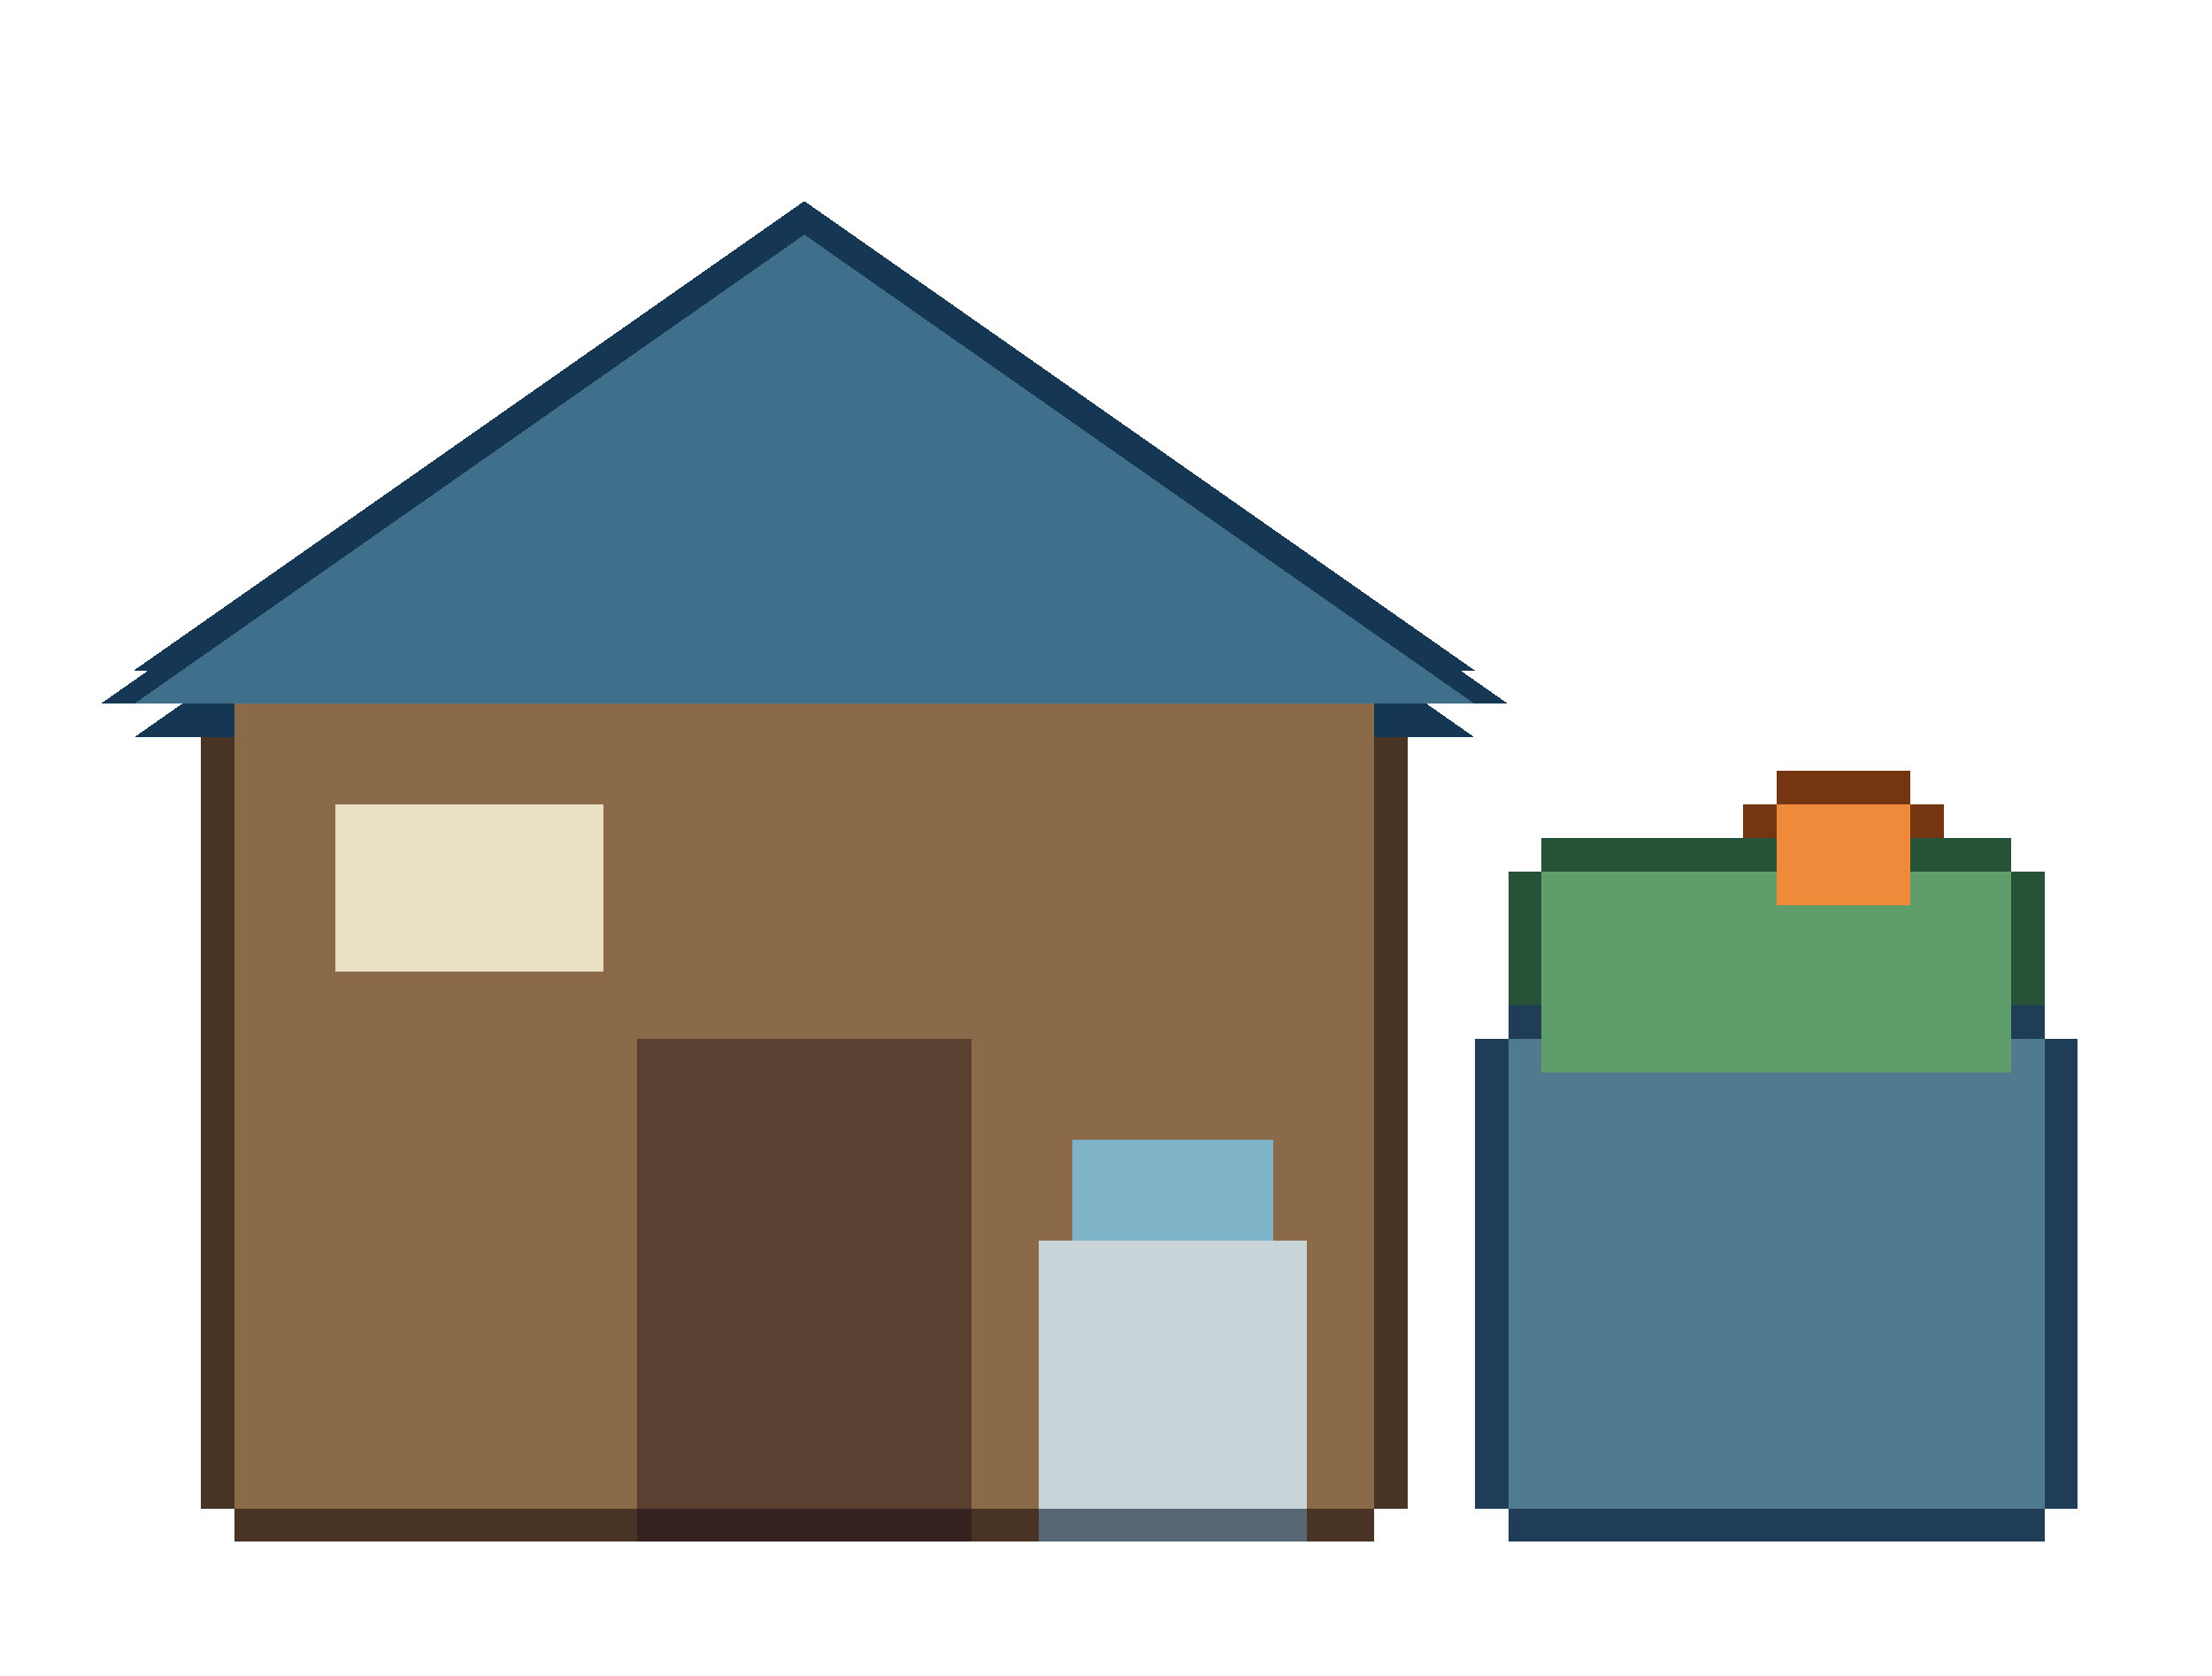
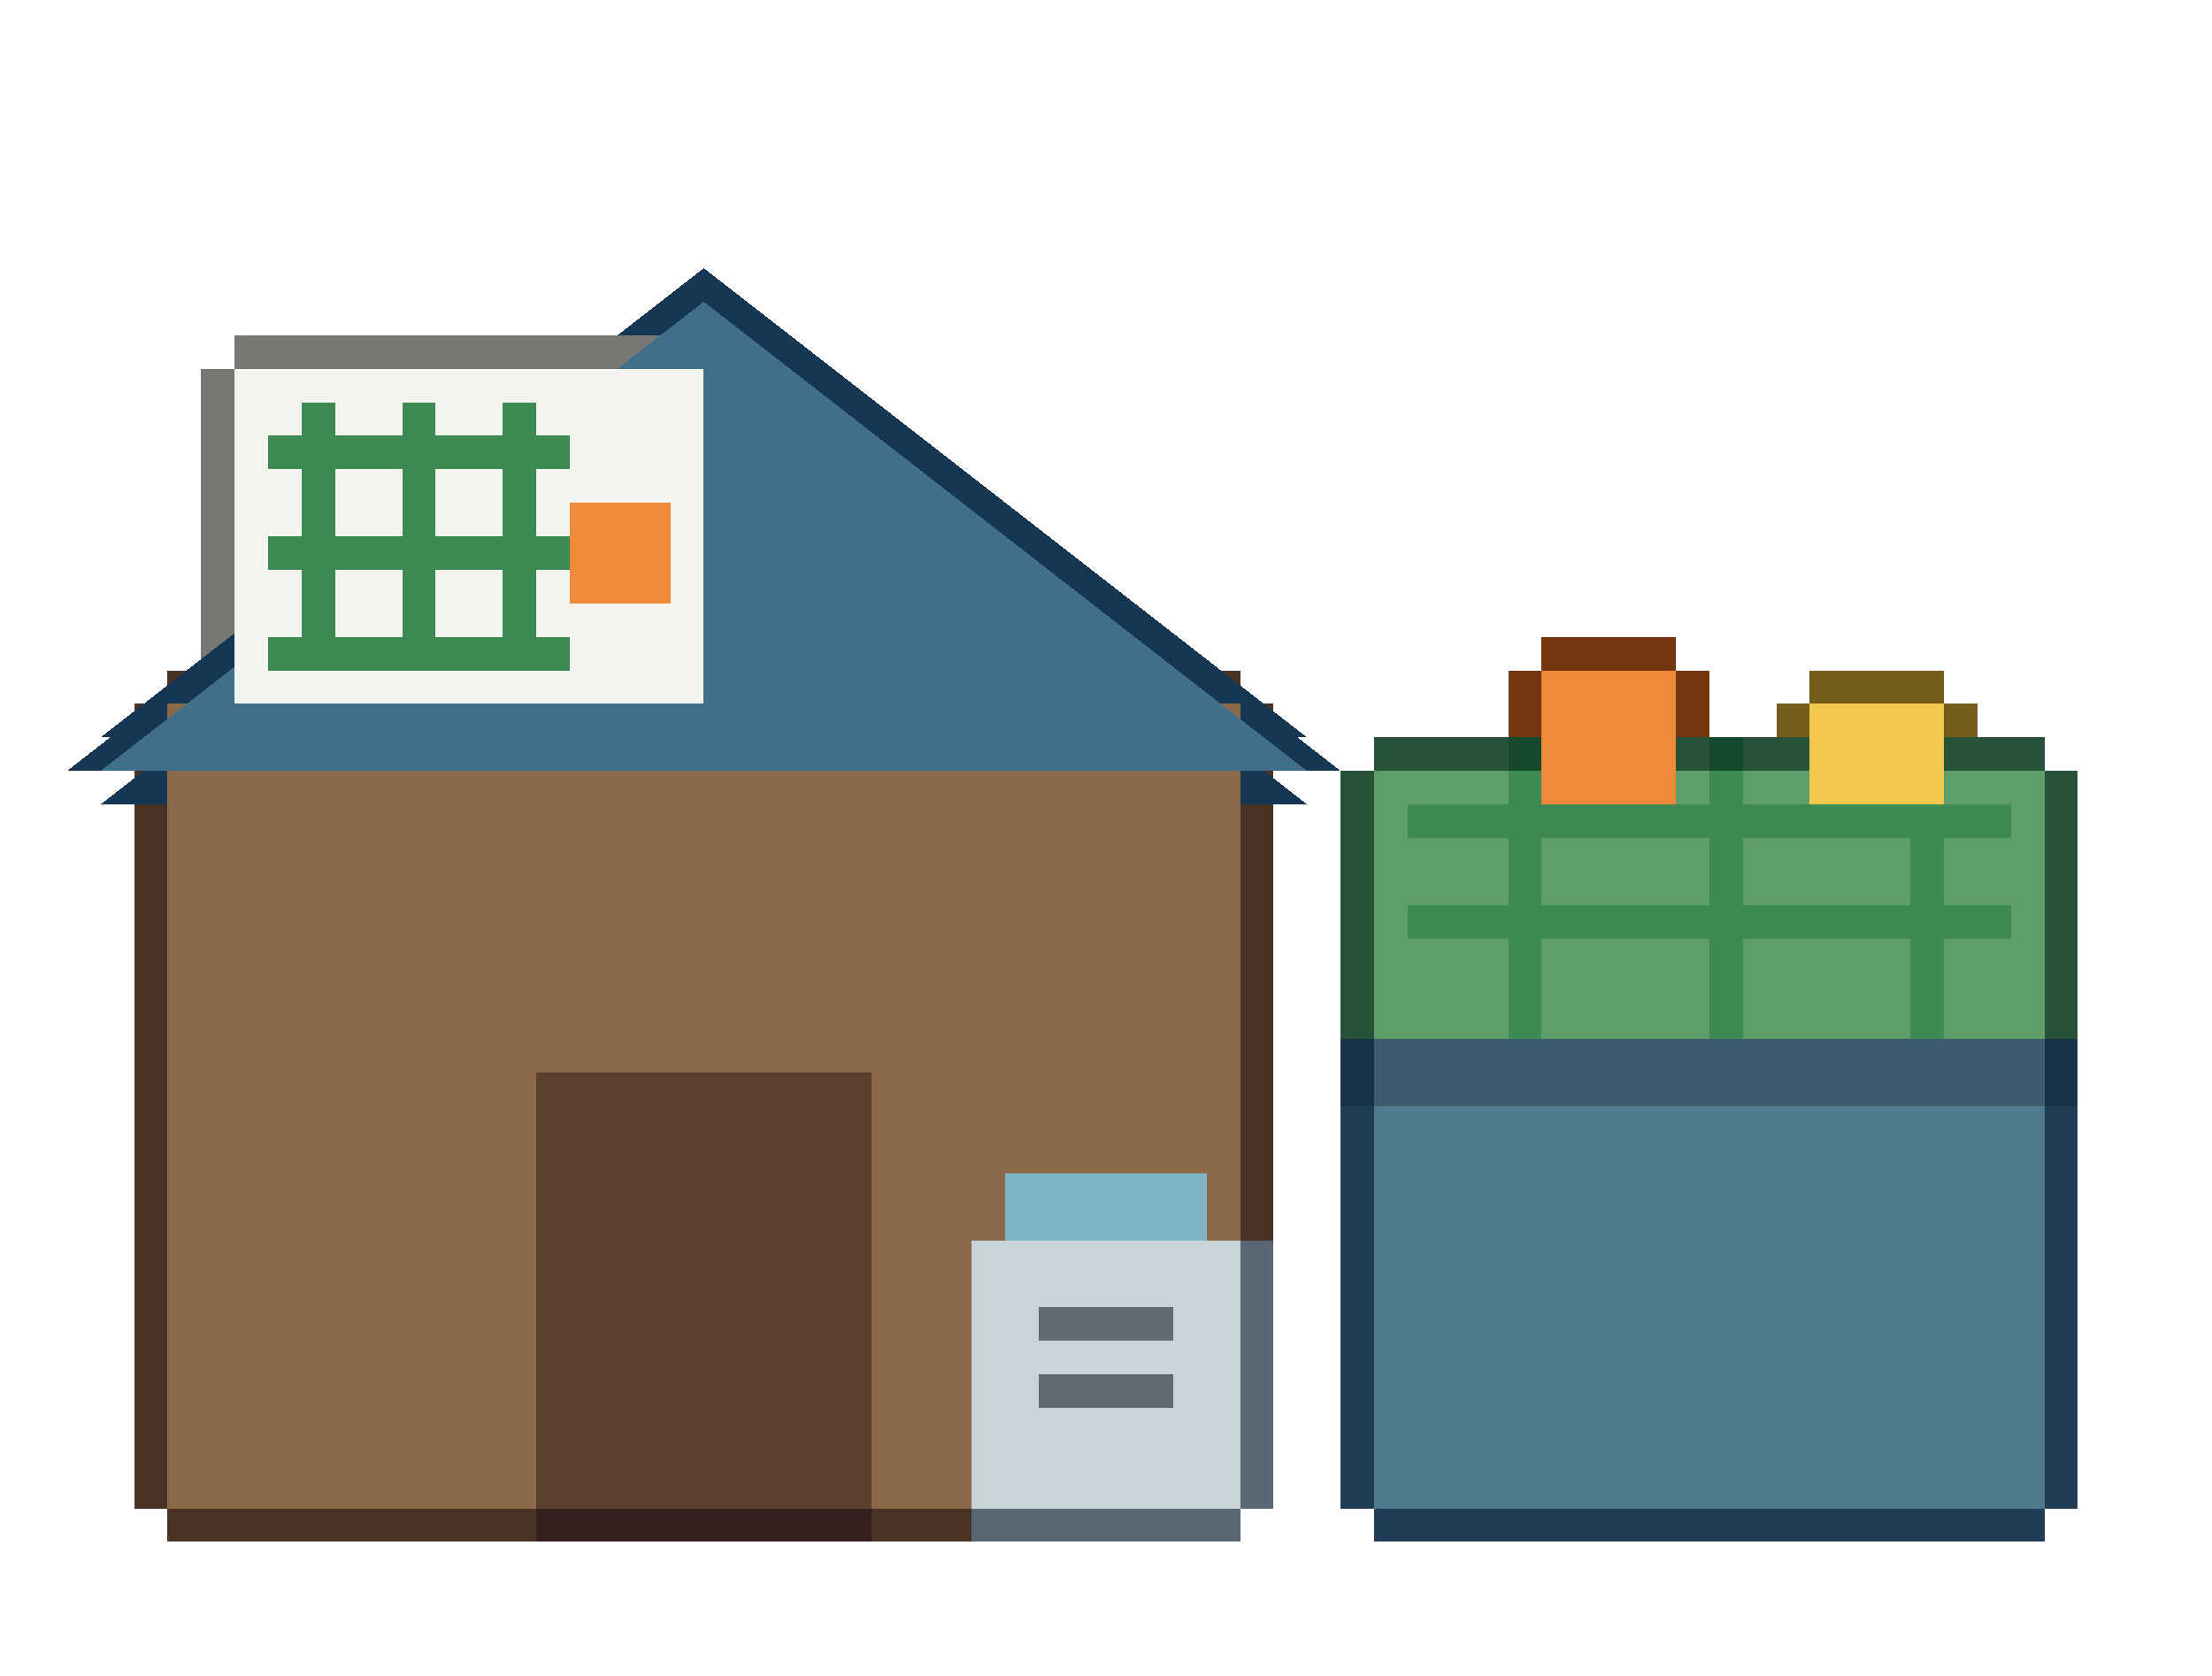
<svg xmlns="http://www.w3.org/2000/svg" width="66" height="50" viewBox="-1 -1 66 50" shape-rendering="crispEdges">
  <g id="outline">
    <g transform="translate(-1 0)">
      <g id="art">
-         <rect x="6" y="18" width="34" height="26" fill="#493325" />
-         <polygon points="3,20 23,6 43,20" fill="#163753" />
-         <rect x="18" y="30" width="10" height="14" fill="#35211f" />
-         <rect x="9" y="23" width="8" height="5" fill="#71695e" />
-         <rect x="44" y="30" width="16" height="14" fill="#1f3d56" />
-         <rect x="45" y="25" width="14" height="6" fill="#265238" />
-         <rect x="52" y="23" width="4" height="3" fill="#733610" />
-         <rect x="30" y="36" width="8" height="8" fill="#596674" />
-         <rect x="31" y="33" width="6" height="3" fill="#32556e" />
+         <rect x="4" y="20" width="32" height="24" fill="#493325" />
+         <polygon points="2,22 20,8 38,22" fill="#163753" />
+         <rect x="15" y="31" width="10" height="13" fill="#35211f" />
+         <rect x="6" y="10" width="14" height="10" fill="#767673" />
+         <rect x="7" y="12" width="9" height="1" fill="#15492e" />
+         <rect x="7" y="15" width="9" height="1" fill="#15492e" />
+         <rect x="7" y="18" width="9" height="1" fill="#15492e" />
+         <rect x="8" y="11" width="1" height="8" fill="#15492e" />
+         <rect x="11" y="11" width="1" height="8" fill="#15492e" />
+         <rect x="14" y="11" width="1" height="8" fill="#15492e" />
+         <rect x="16" y="14" width="3" height="3" fill="#733610" />
+         <rect x="40" y="30" width="20" height="14" fill="#1f3d56" />
+         <rect x="40" y="30" width="20" height="2" fill="#183148" />
+         <rect x="40" y="22" width="20" height="8" fill="#265238" />
+         <rect x="41" y="23" width="18" height="1" fill="#15492e" />
+         <rect x="41" y="26" width="18" height="1" fill="#15492e" />
+         <rect x="44" y="22" width="1" height="8" fill="#15492e" />
+         <rect x="50" y="22" width="1" height="8" fill="#15492e" />
+         <rect x="56" y="22" width="1" height="8" fill="#15492e" />
+         <rect x="45" y="19" width="4" height="4" fill="#733610" />
+         <rect x="53" y="20" width="4" height="3" fill="#755c1a" />
+         <rect x="28" y="36" width="8" height="8" fill="#596674" />
+         <rect x="29" y="34" width="6" height="2" fill="#32556e" />
+         <rect x="30" y="38" width="4" height="1" fill="#2e3a49" />
+         <rect x="30" y="40" width="4" height="1" fill="#2e3a49" />
      </g>
    </g>
    <g transform="translate(1 0)">
      <g id="art">
-         <rect x="6" y="18" width="34" height="26" fill="#493325" />
-         <polygon points="3,20 23,6 43,20" fill="#163753" />
-         <rect x="18" y="30" width="10" height="14" fill="#35211f" />
-         <rect x="9" y="23" width="8" height="5" fill="#71695e" />
-         <rect x="44" y="30" width="16" height="14" fill="#1f3d56" />
-         <rect x="45" y="25" width="14" height="6" fill="#265238" />
-         <rect x="52" y="23" width="4" height="3" fill="#733610" />
-         <rect x="30" y="36" width="8" height="8" fill="#596674" />
-         <rect x="31" y="33" width="6" height="3" fill="#32556e" />
+         <rect x="4" y="20" width="32" height="24" fill="#493325" />
+         <polygon points="2,22 20,8 38,22" fill="#163753" />
+         <rect x="15" y="31" width="10" height="13" fill="#35211f" />
+         <rect x="6" y="10" width="14" height="10" fill="#767673" />
+         <rect x="7" y="12" width="9" height="1" fill="#15492e" />
+         <rect x="7" y="15" width="9" height="1" fill="#15492e" />
+         <rect x="7" y="18" width="9" height="1" fill="#15492e" />
+         <rect x="8" y="11" width="1" height="8" fill="#15492e" />
+         <rect x="11" y="11" width="1" height="8" fill="#15492e" />
+         <rect x="14" y="11" width="1" height="8" fill="#15492e" />
+         <rect x="16" y="14" width="3" height="3" fill="#733610" />
+         <rect x="40" y="30" width="20" height="14" fill="#1f3d56" />
+         <rect x="40" y="30" width="20" height="2" fill="#183148" />
+         <rect x="40" y="22" width="20" height="8" fill="#265238" />
+         <rect x="41" y="23" width="18" height="1" fill="#15492e" />
+         <rect x="41" y="26" width="18" height="1" fill="#15492e" />
+         <rect x="44" y="22" width="1" height="8" fill="#15492e" />
+         <rect x="50" y="22" width="1" height="8" fill="#15492e" />
+         <rect x="56" y="22" width="1" height="8" fill="#15492e" />
+         <rect x="45" y="19" width="4" height="4" fill="#733610" />
+         <rect x="53" y="20" width="4" height="3" fill="#755c1a" />
+         <rect x="28" y="36" width="8" height="8" fill="#596674" />
+         <rect x="29" y="34" width="6" height="2" fill="#32556e" />
+         <rect x="30" y="38" width="4" height="1" fill="#2e3a49" />
+         <rect x="30" y="40" width="4" height="1" fill="#2e3a49" />
      </g>
    </g>
    <g transform="translate(0 -1)">
      <g id="art">
-         <rect x="6" y="18" width="34" height="26" fill="#493325" />
-         <polygon points="3,20 23,6 43,20" fill="#163753" />
-         <rect x="18" y="30" width="10" height="14" fill="#35211f" />
-         <rect x="9" y="23" width="8" height="5" fill="#71695e" />
-         <rect x="44" y="30" width="16" height="14" fill="#1f3d56" />
-         <rect x="45" y="25" width="14" height="6" fill="#265238" />
-         <rect x="52" y="23" width="4" height="3" fill="#733610" />
-         <rect x="30" y="36" width="8" height="8" fill="#596674" />
-         <rect x="31" y="33" width="6" height="3" fill="#32556e" />
+         <rect x="4" y="20" width="32" height="24" fill="#493325" />
+         <polygon points="2,22 20,8 38,22" fill="#163753" />
+         <rect x="15" y="31" width="10" height="13" fill="#35211f" />
+         <rect x="6" y="10" width="14" height="10" fill="#767673" />
+         <rect x="7" y="12" width="9" height="1" fill="#15492e" />
+         <rect x="7" y="15" width="9" height="1" fill="#15492e" />
+         <rect x="7" y="18" width="9" height="1" fill="#15492e" />
+         <rect x="8" y="11" width="1" height="8" fill="#15492e" />
+         <rect x="11" y="11" width="1" height="8" fill="#15492e" />
+         <rect x="14" y="11" width="1" height="8" fill="#15492e" />
+         <rect x="16" y="14" width="3" height="3" fill="#733610" />
+         <rect x="40" y="30" width="20" height="14" fill="#1f3d56" />
+         <rect x="40" y="30" width="20" height="2" fill="#183148" />
+         <rect x="40" y="22" width="20" height="8" fill="#265238" />
+         <rect x="41" y="23" width="18" height="1" fill="#15492e" />
+         <rect x="41" y="26" width="18" height="1" fill="#15492e" />
+         <rect x="44" y="22" width="1" height="8" fill="#15492e" />
+         <rect x="50" y="22" width="1" height="8" fill="#15492e" />
+         <rect x="56" y="22" width="1" height="8" fill="#15492e" />
+         <rect x="45" y="19" width="4" height="4" fill="#733610" />
+         <rect x="53" y="20" width="4" height="3" fill="#755c1a" />
+         <rect x="28" y="36" width="8" height="8" fill="#596674" />
+         <rect x="29" y="34" width="6" height="2" fill="#32556e" />
+         <rect x="30" y="38" width="4" height="1" fill="#2e3a49" />
+         <rect x="30" y="40" width="4" height="1" fill="#2e3a49" />
      </g>
    </g>
    <g transform="translate(0 1)">
      <g id="art">
-         <rect x="6" y="18" width="34" height="26" fill="#493325" />
-         <polygon points="3,20 23,6 43,20" fill="#163753" />
-         <rect x="18" y="30" width="10" height="14" fill="#35211f" />
-         <rect x="9" y="23" width="8" height="5" fill="#71695e" />
-         <rect x="44" y="30" width="16" height="14" fill="#1f3d56" />
-         <rect x="45" y="25" width="14" height="6" fill="#265238" />
-         <rect x="52" y="23" width="4" height="3" fill="#733610" />
-         <rect x="30" y="36" width="8" height="8" fill="#596674" />
-         <rect x="31" y="33" width="6" height="3" fill="#32556e" />
+         <rect x="4" y="20" width="32" height="24" fill="#493325" />
+         <polygon points="2,22 20,8 38,22" fill="#163753" />
+         <rect x="15" y="31" width="10" height="13" fill="#35211f" />
+         <rect x="6" y="10" width="14" height="10" fill="#767673" />
+         <rect x="7" y="12" width="9" height="1" fill="#15492e" />
+         <rect x="7" y="15" width="9" height="1" fill="#15492e" />
+         <rect x="7" y="18" width="9" height="1" fill="#15492e" />
+         <rect x="8" y="11" width="1" height="8" fill="#15492e" />
+         <rect x="11" y="11" width="1" height="8" fill="#15492e" />
+         <rect x="14" y="11" width="1" height="8" fill="#15492e" />
+         <rect x="16" y="14" width="3" height="3" fill="#733610" />
+         <rect x="40" y="30" width="20" height="14" fill="#1f3d56" />
+         <rect x="40" y="30" width="20" height="2" fill="#183148" />
+         <rect x="40" y="22" width="20" height="8" fill="#265238" />
+         <rect x="41" y="23" width="18" height="1" fill="#15492e" />
+         <rect x="41" y="26" width="18" height="1" fill="#15492e" />
+         <rect x="44" y="22" width="1" height="8" fill="#15492e" />
+         <rect x="50" y="22" width="1" height="8" fill="#15492e" />
+         <rect x="56" y="22" width="1" height="8" fill="#15492e" />
+         <rect x="45" y="19" width="4" height="4" fill="#733610" />
+         <rect x="53" y="20" width="4" height="3" fill="#755c1a" />
+         <rect x="28" y="36" width="8" height="8" fill="#596674" />
+         <rect x="29" y="34" width="6" height="2" fill="#32556e" />
+         <rect x="30" y="38" width="4" height="1" fill="#2e3a49" />
+         <rect x="30" y="40" width="4" height="1" fill="#2e3a49" />
      </g>
    </g>
  </g>
  <g id="art" data-size="64 48" data-box="0 0 64 48">
    <g id="art">
-       <rect x="6" y="18" width="34" height="26" fill="#8a6a48" />
-       <polygon points="3,20 23,6 43,20" fill="#3f6f8a" />
-       <rect x="18" y="30" width="10" height="14" fill="#5a4030" />
-       <rect x="9" y="23" width="8" height="5" fill="#e9dfc4" />
-       <rect x="44" y="30" width="16" height="14" fill="#4f7a8f" />
-       <rect x="45" y="25" width="14" height="6" fill="#5f9e6a" />
-       <rect x="52" y="23" width="4" height="3" fill="#ee8a3a" />
-       <rect x="30" y="36" width="8" height="8" fill="#c9d4d8" />
-       <rect x="31" y="33" width="6" height="3" fill="#7fb3c8" />
+       <rect x="4" y="20" width="32" height="24" fill="#8a6a48" />
+       <polygon points="2,22 20,8 38,22" fill="#3f6f8a" />
+       <rect x="15" y="31" width="10" height="13" fill="#5a4030" />
+       <rect x="6" y="10" width="14" height="10" fill="#f4f4ee" />
+       <rect x="7" y="12" width="9" height="1" fill="#3e8a54" />
+       <rect x="7" y="15" width="9" height="1" fill="#3e8a54" />
+       <rect x="7" y="18" width="9" height="1" fill="#3e8a54" />
+       <rect x="8" y="11" width="1" height="8" fill="#3e8a54" />
+       <rect x="11" y="11" width="1" height="8" fill="#3e8a54" />
+       <rect x="14" y="11" width="1" height="8" fill="#3e8a54" />
+       <rect x="16" y="14" width="3" height="3" fill="#ee8a3a" />
+       <rect x="40" y="30" width="20" height="14" fill="#4f7a8f" />
+       <rect x="40" y="30" width="20" height="2" fill="#3b5d6e" />
+       <rect x="40" y="22" width="20" height="8" fill="#5f9e6a" />
+       <rect x="41" y="23" width="18" height="1" fill="#3e8a54" />
+       <rect x="41" y="26" width="18" height="1" fill="#3e8a54" />
+       <rect x="44" y="22" width="1" height="8" fill="#3e8a54" />
+       <rect x="50" y="22" width="1" height="8" fill="#3e8a54" />
+       <rect x="56" y="22" width="1" height="8" fill="#3e8a54" />
+       <rect x="45" y="19" width="4" height="4" fill="#ee8a3a" />
+       <rect x="53" y="20" width="4" height="3" fill="#f2c94c" />
+       <rect x="28" y="36" width="8" height="8" fill="#c9d4d8" />
+       <rect x="29" y="34" width="6" height="2" fill="#7fb3c8" />
+       <rect x="30" y="38" width="4" height="1" fill="#5f6b70" />
+       <rect x="30" y="40" width="4" height="1" fill="#5f6b70" />
    </g>
  </g>
</svg>
